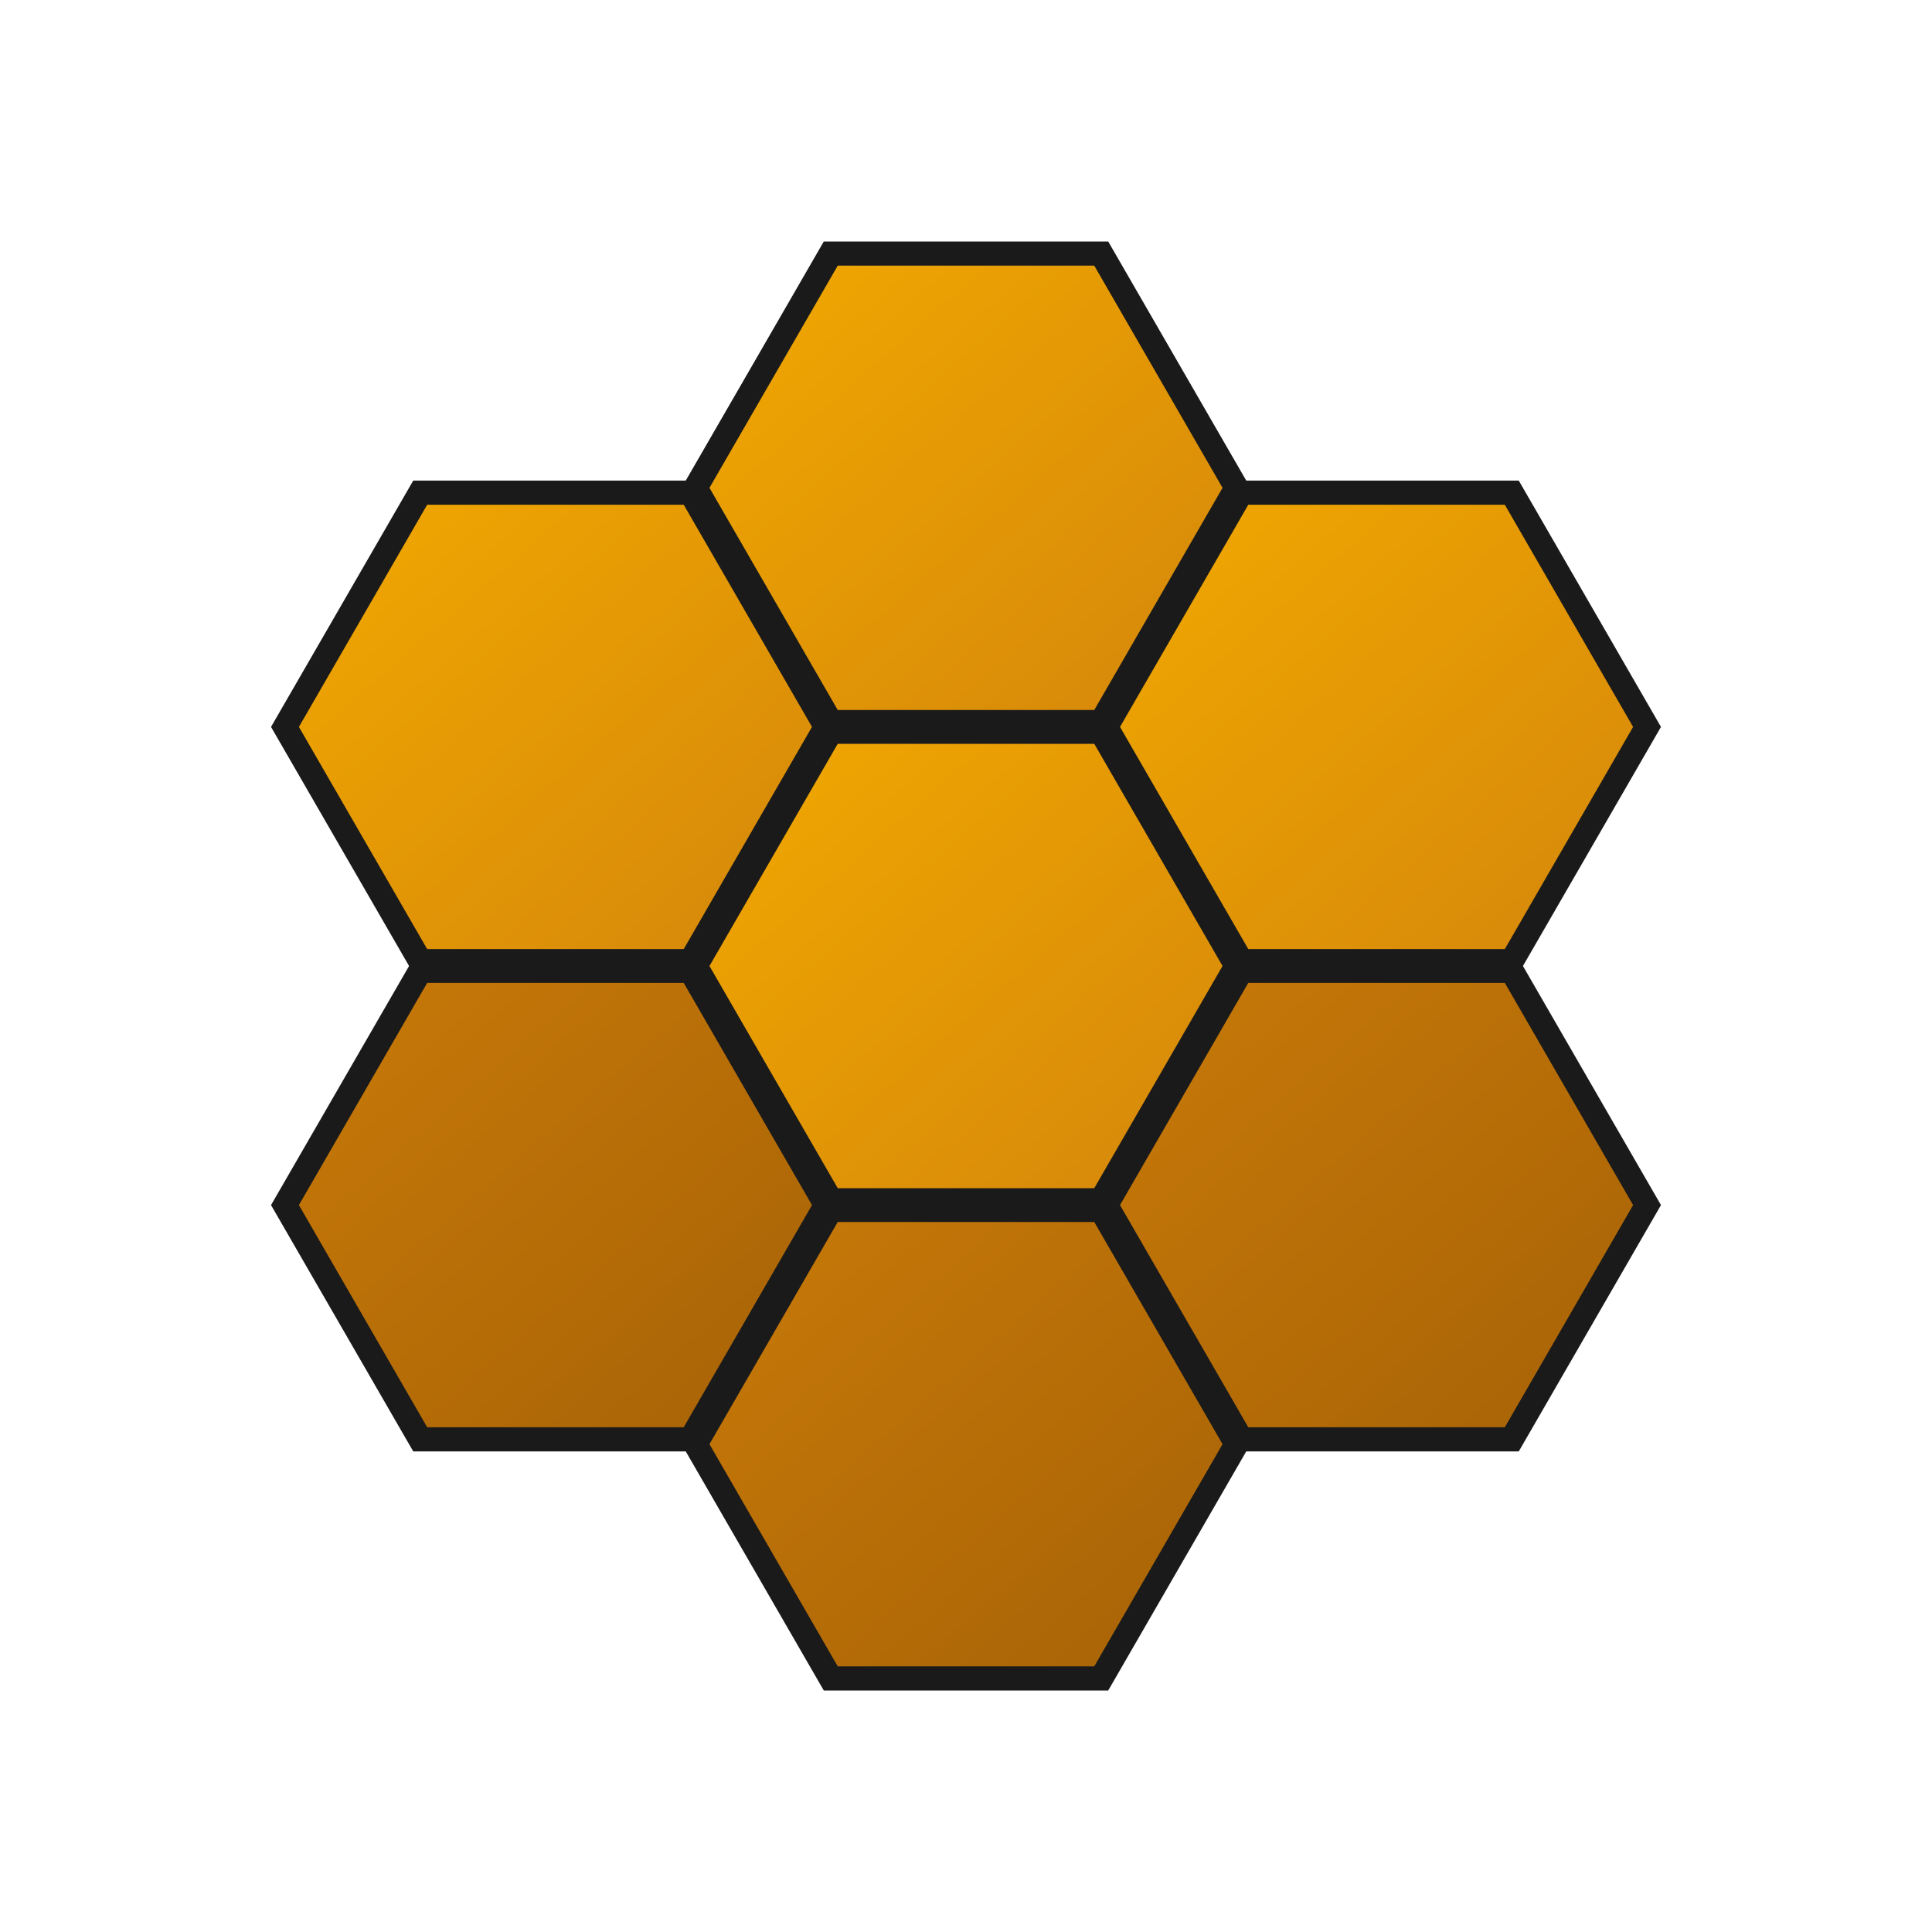
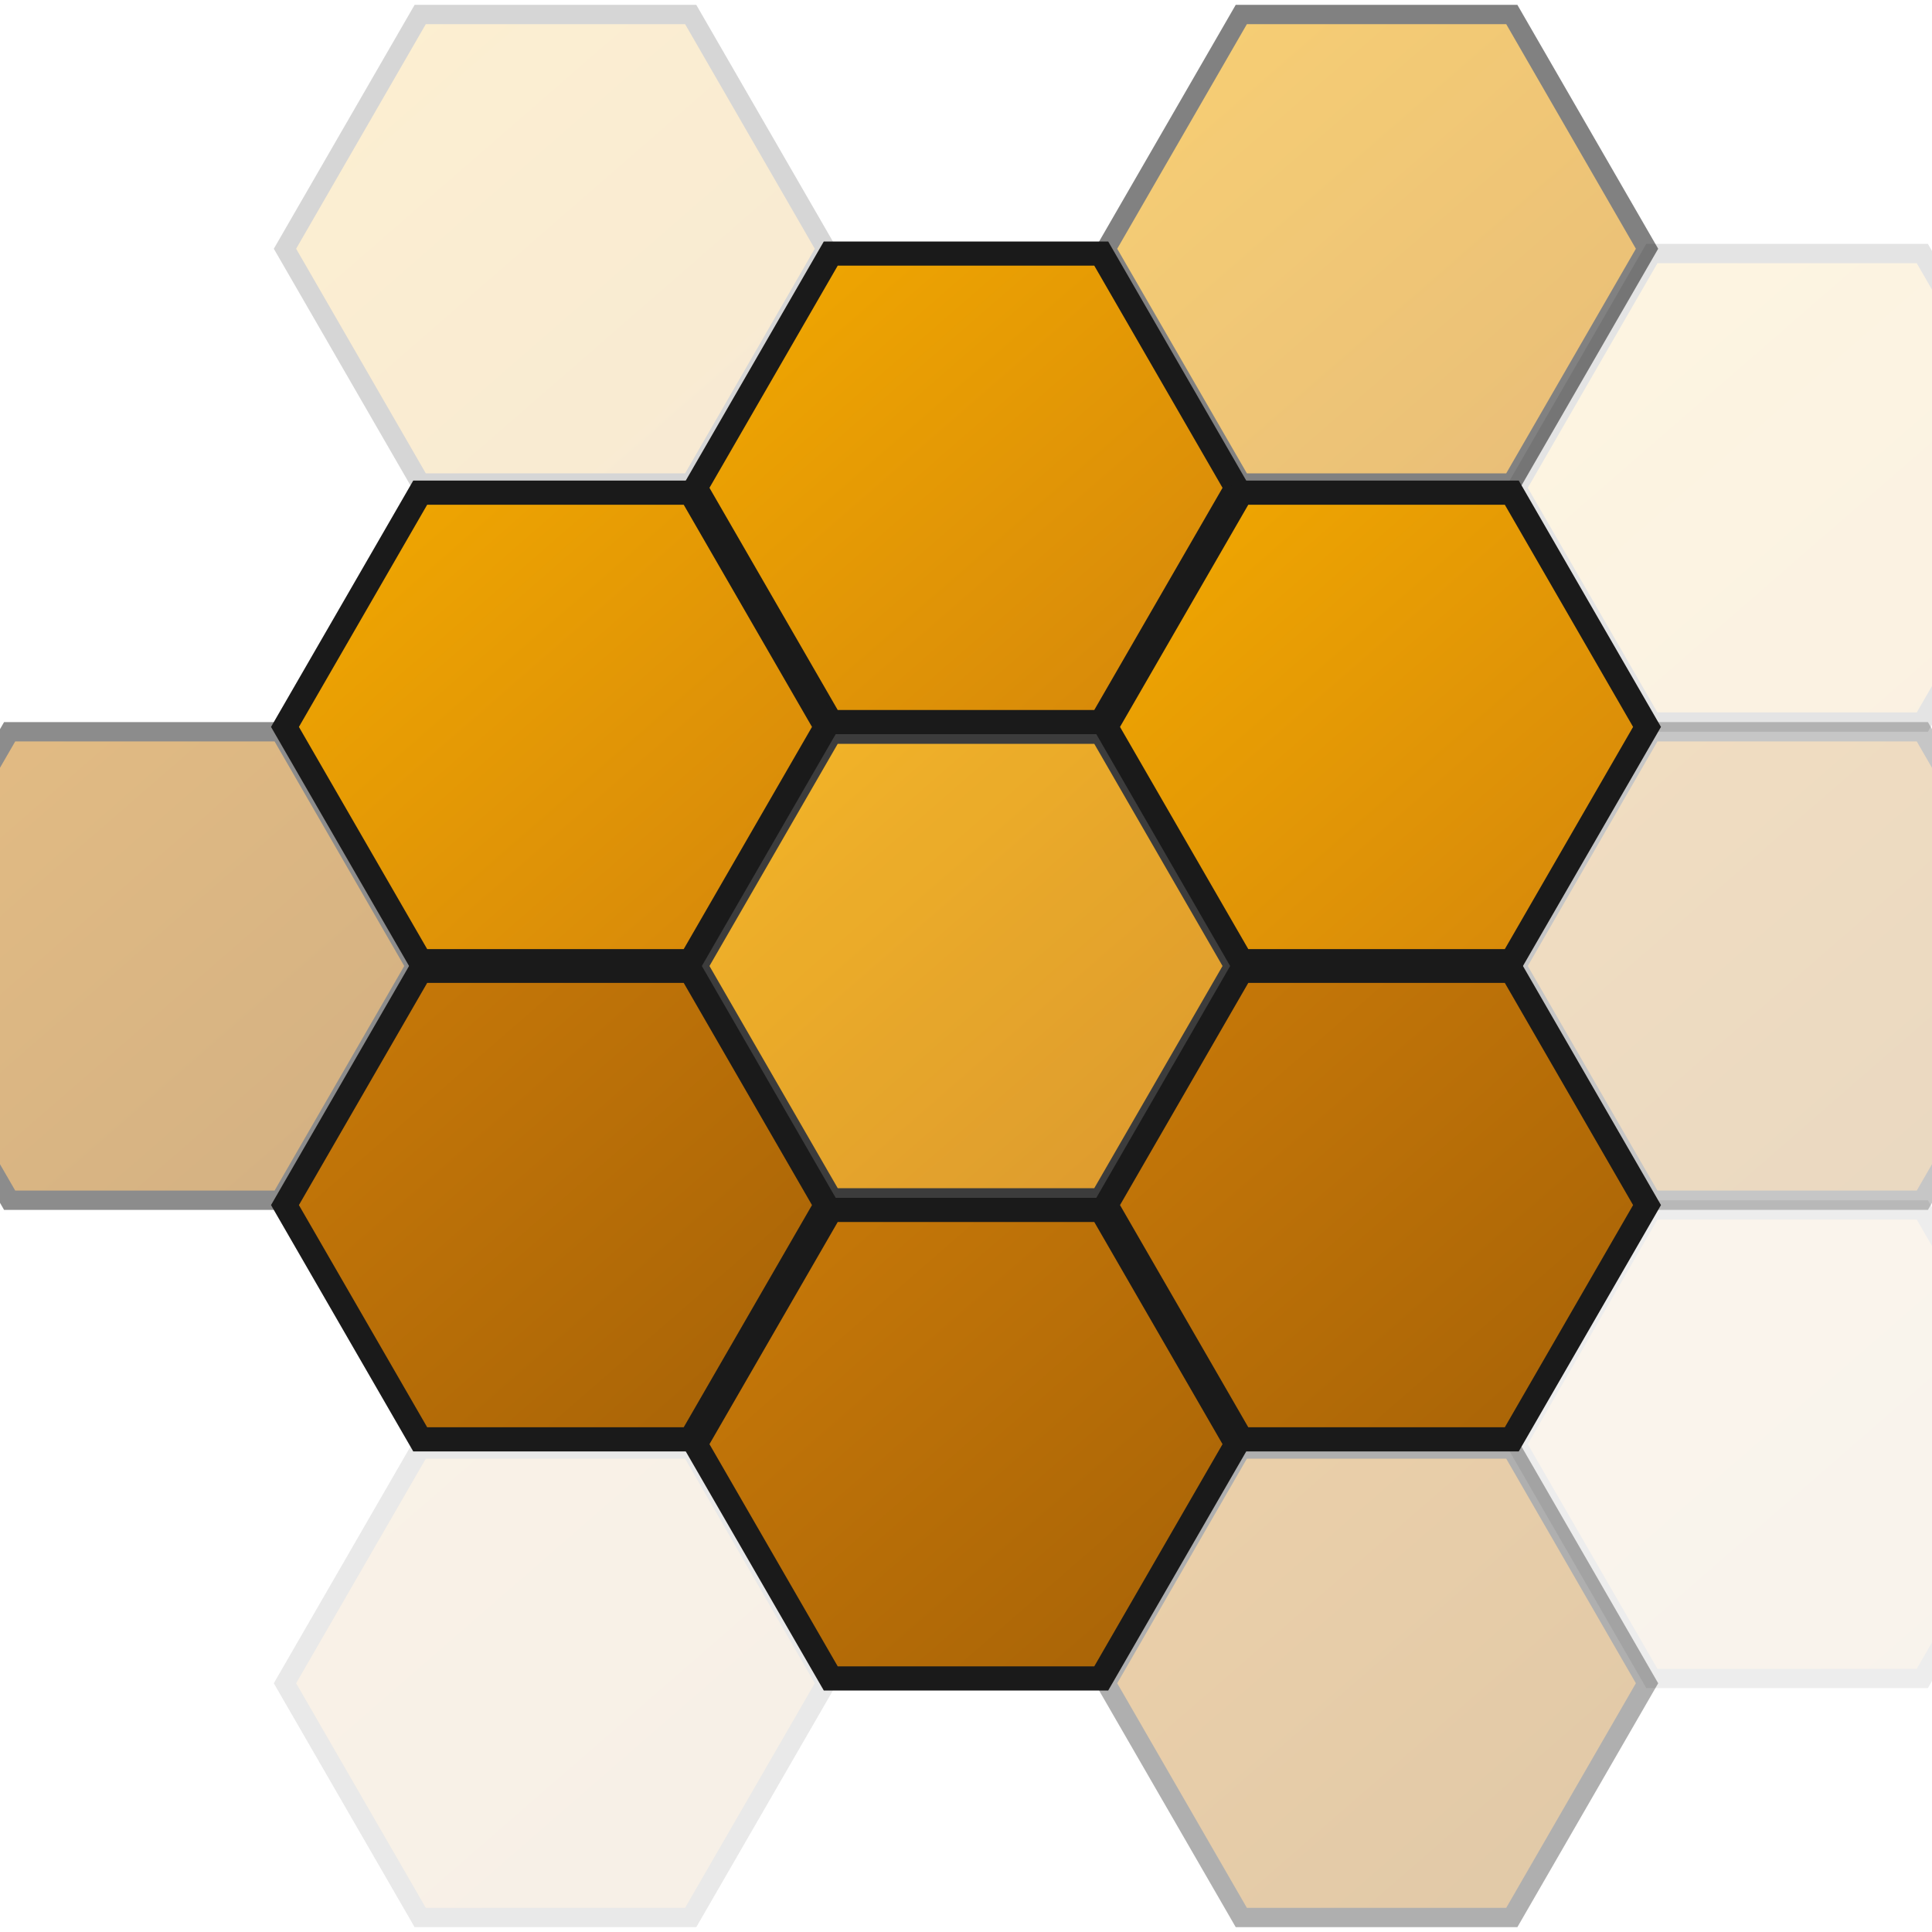
<svg xmlns="http://www.w3.org/2000/svg" viewBox="0 0 200 200" width="200" height="200">
  <defs>
    <linearGradient id="honey" x1="0%" y1="0%" x2="100%" y2="100%">
      <stop offset="0%" stop-color="#F2A900" />
      <stop offset="100%" stop-color="#D4860B" />
    </linearGradient>
    <linearGradient id="honeydark" x1="0%" y1="0%" x2="100%" y2="100%">
      <stop offset="0%" stop-color="#C97A08" />
      <stop offset="100%" stop-color="#A66207" />
    </linearGradient>
  </defs>
  <g transform="translate(100, 100)">
-     <polygon points="28,0 14,24.25 -14,24.25 -28,0 -14,-24.25 14,-24.25" fill="url(#honey)" stroke="#1a1a1a" stroke-width="2.5" />
+     <polygon points="28,0 14,24.25 -14,24.25 -28,0 -14,-24.25 14,-24.25" transform="translate(85, 0)" fill="url(#honeydark)" stroke="#1a1a1a" stroke-width="2" opacity="0.25" />
+     <polygon points="28,0 14,24.25 -14,24.25 -28,0 -14,-24.25 14,-24.25" transform="translate(42.5, -74.25)" fill="url(#honey)" stroke="#1a1a1a" stroke-width="2" opacity="0.55" />
+     <polygon points="28,0 14,24.25 -14,24.25 -28,0 -14,-24.25 14,-24.25" transform="translate(-42.5, -74.25)" fill="url(#honey)" stroke="#1a1a1a" stroke-width="2" opacity="0.18" />
+     <polygon points="28,0 14,24.25 -14,24.25 -28,0 -14,-24.25 14,-24.25" transform="translate(-85, 0)" fill="url(#honeydark)" stroke="#1a1a1a" stroke-width="2" opacity="0.5" />
+     <polygon points="28,0 14,24.25 -14,24.25 -28,0 -14,-24.25 14,-24.25" transform="translate(-42.5, 74.25)" fill="url(#honeydark)" stroke="#1a1a1a" stroke-width="2" opacity="0.1" />
+     <polygon points="28,0 14,24.25 -14,24.25 -28,0 -14,-24.25 14,-24.25" transform="translate(42.5, 74.25)" fill="url(#honeydark)" stroke="#1a1a1a" stroke-width="2" opacity="0.35" />
+     <polygon points="28,0 14,24.25 -14,24.25 -28,0 -14,-24.25 14,-24.25" transform="translate(85, -49.5)" fill="url(#honey)" stroke="#1a1a1a" stroke-width="2" opacity="0.12" />
+     <polygon points="28,0 14,24.25 -14,24.25 -28,0 -14,-24.25 14,-24.25" transform="translate(85, 49.5)" fill="url(#honeydark)" stroke="#1a1a1a" stroke-width="2" opacity="0.08" />
+     <polygon points="28,0 14,24.25 -14,24.25 -28,0 -14,-24.25 14,-24.25" fill="url(#honey)" stroke="#1a1a1a" stroke-width="2.5" opacity="0.85" />
    <polygon points="28,0 14,24.25 -14,24.25 -28,0 -14,-24.25 14,-24.25" transform="translate(0, -49.5)" fill="url(#honey)" stroke="#1a1a1a" stroke-width="2.5" />
    <polygon points="28,0 14,24.25 -14,24.25 -28,0 -14,-24.25 14,-24.25" transform="translate(42.5, -24.75)" fill="url(#honey)" stroke="#1a1a1a" stroke-width="2.5" />
    <polygon points="28,0 14,24.25 -14,24.25 -28,0 -14,-24.25 14,-24.25" transform="translate(42.5, 24.75)" fill="url(#honeydark)" stroke="#1a1a1a" stroke-width="2.5" />
    <polygon points="28,0 14,24.25 -14,24.25 -28,0 -14,-24.25 14,-24.25" transform="translate(0, 49.5)" fill="url(#honeydark)" stroke="#1a1a1a" stroke-width="2.5" />
    <polygon points="28,0 14,24.25 -14,24.25 -28,0 -14,-24.25 14,-24.25" transform="translate(-42.5, 24.75)" fill="url(#honeydark)" stroke="#1a1a1a" stroke-width="2.5" />
    <polygon points="28,0 14,24.25 -14,24.25 -28,0 -14,-24.25 14,-24.25" transform="translate(-42.5, -24.75)" fill="url(#honey)" stroke="#1a1a1a" stroke-width="2.5" />
  </g>
</svg>
